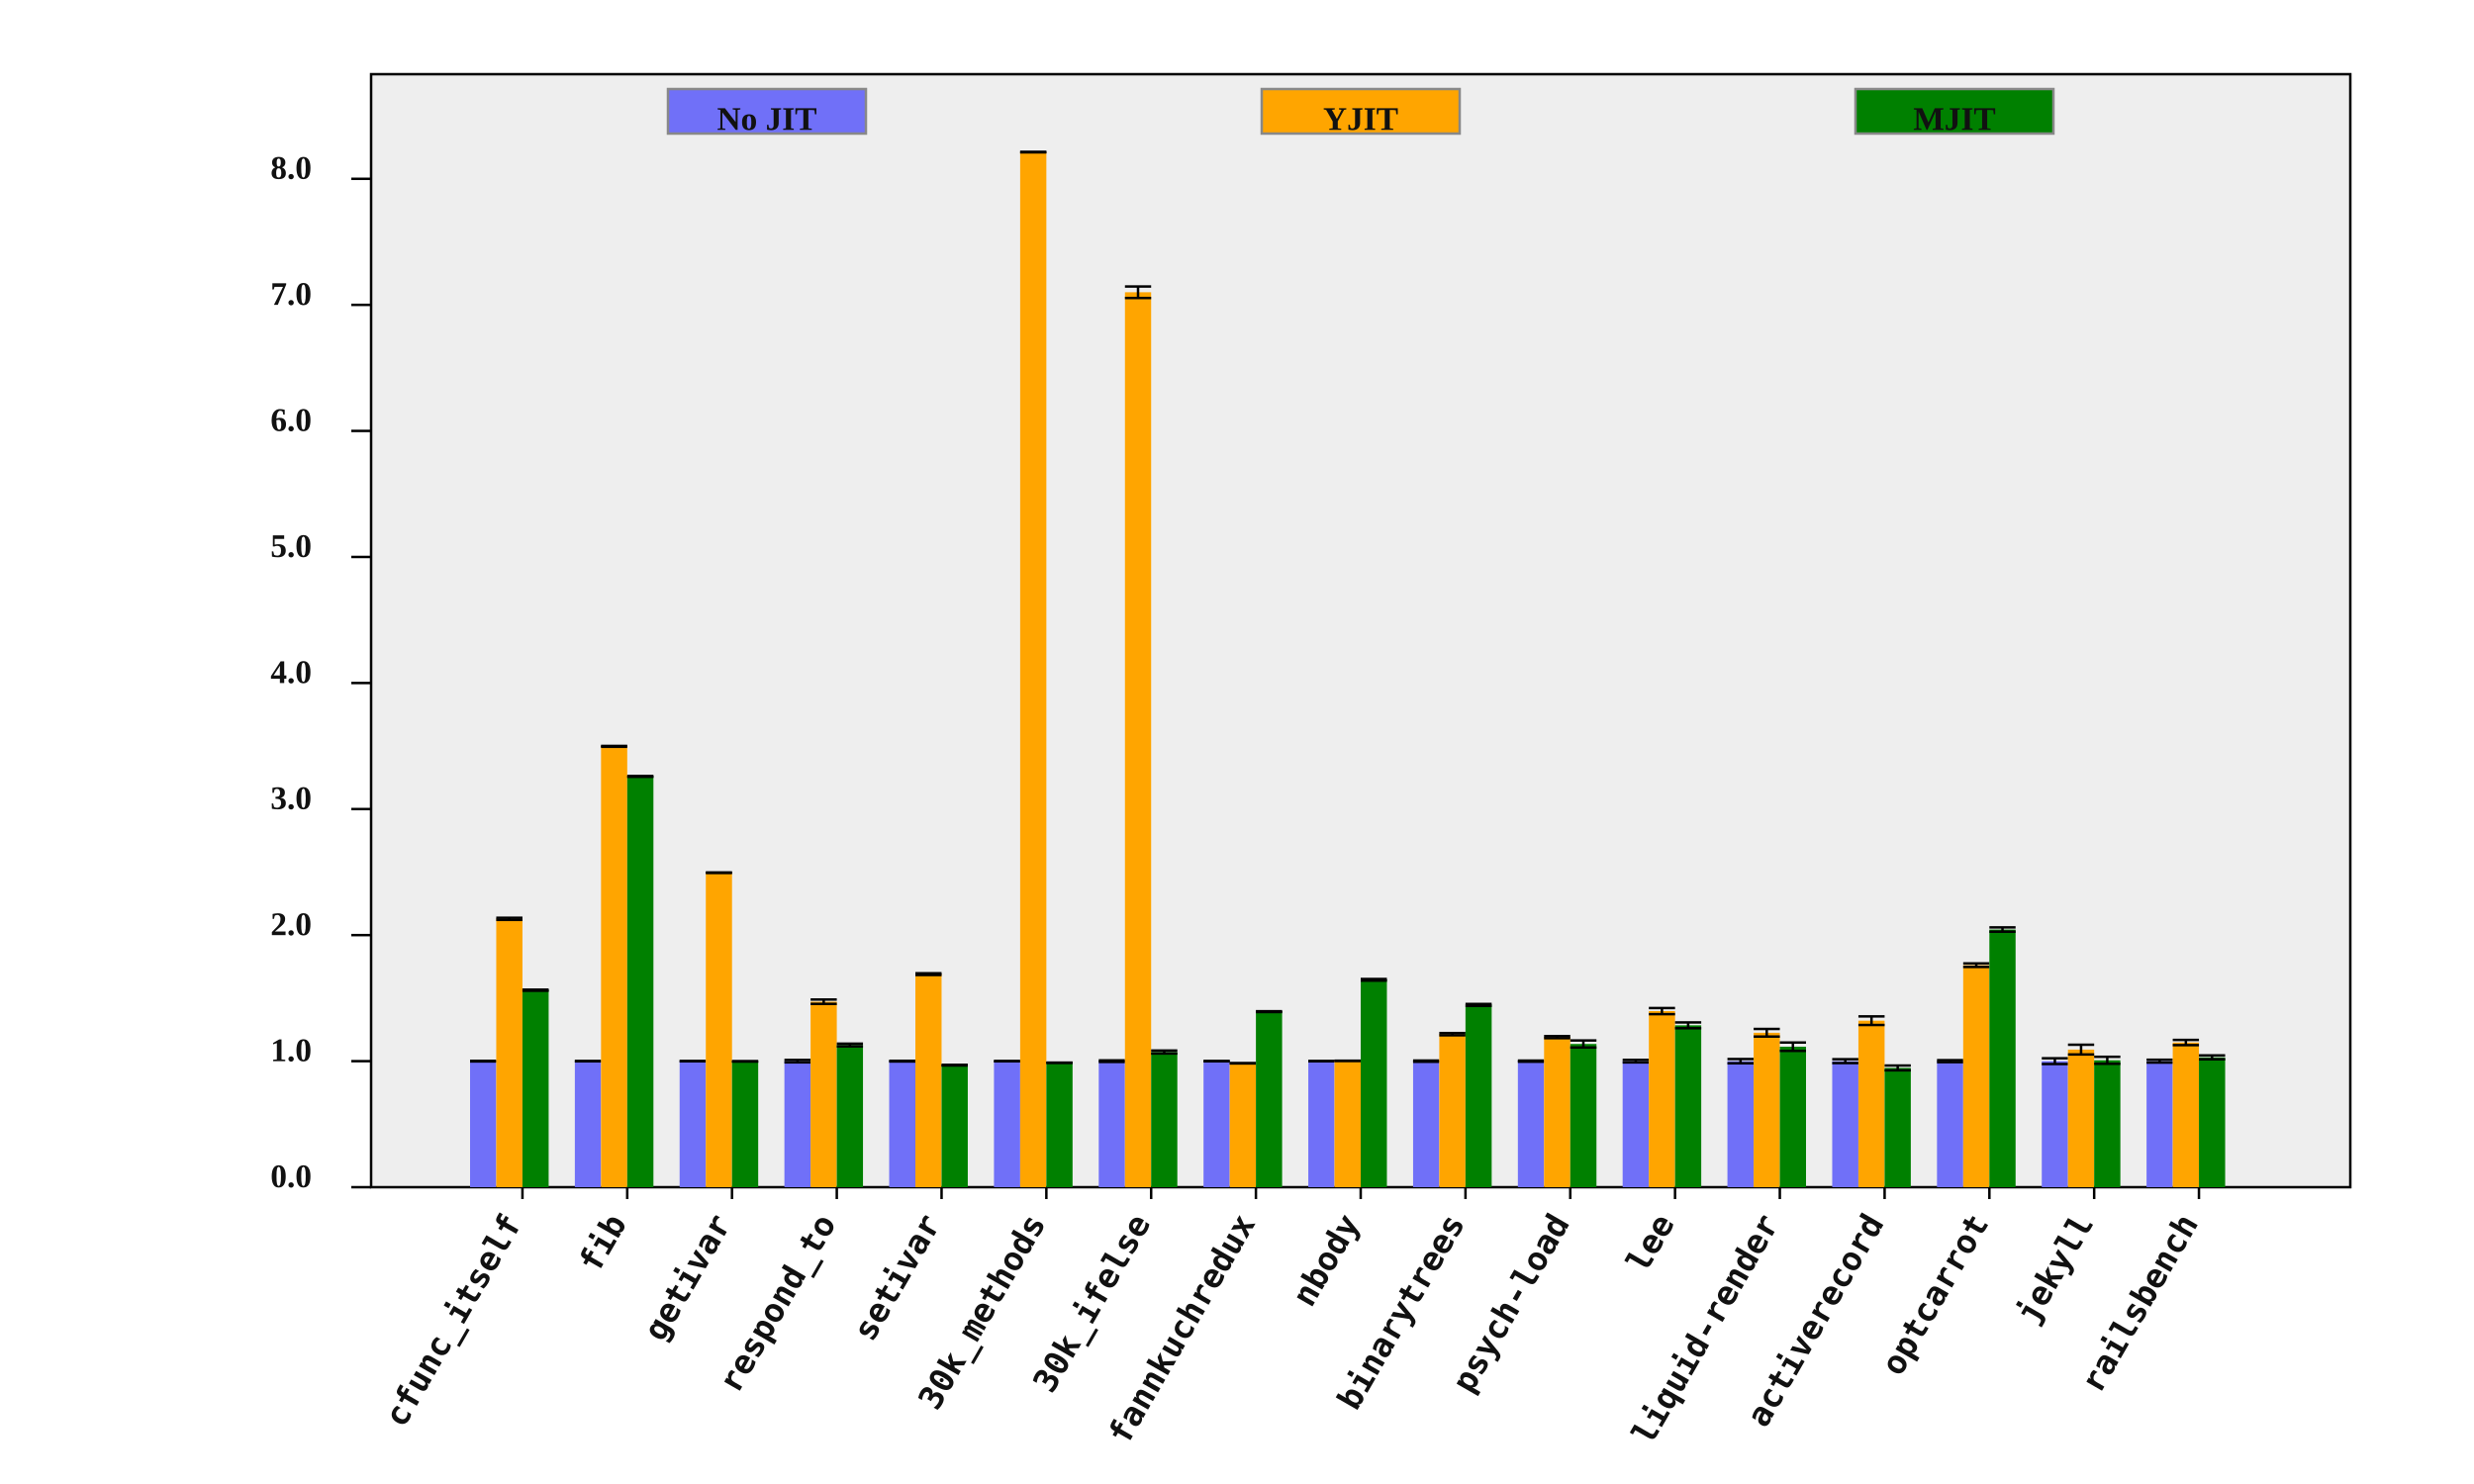
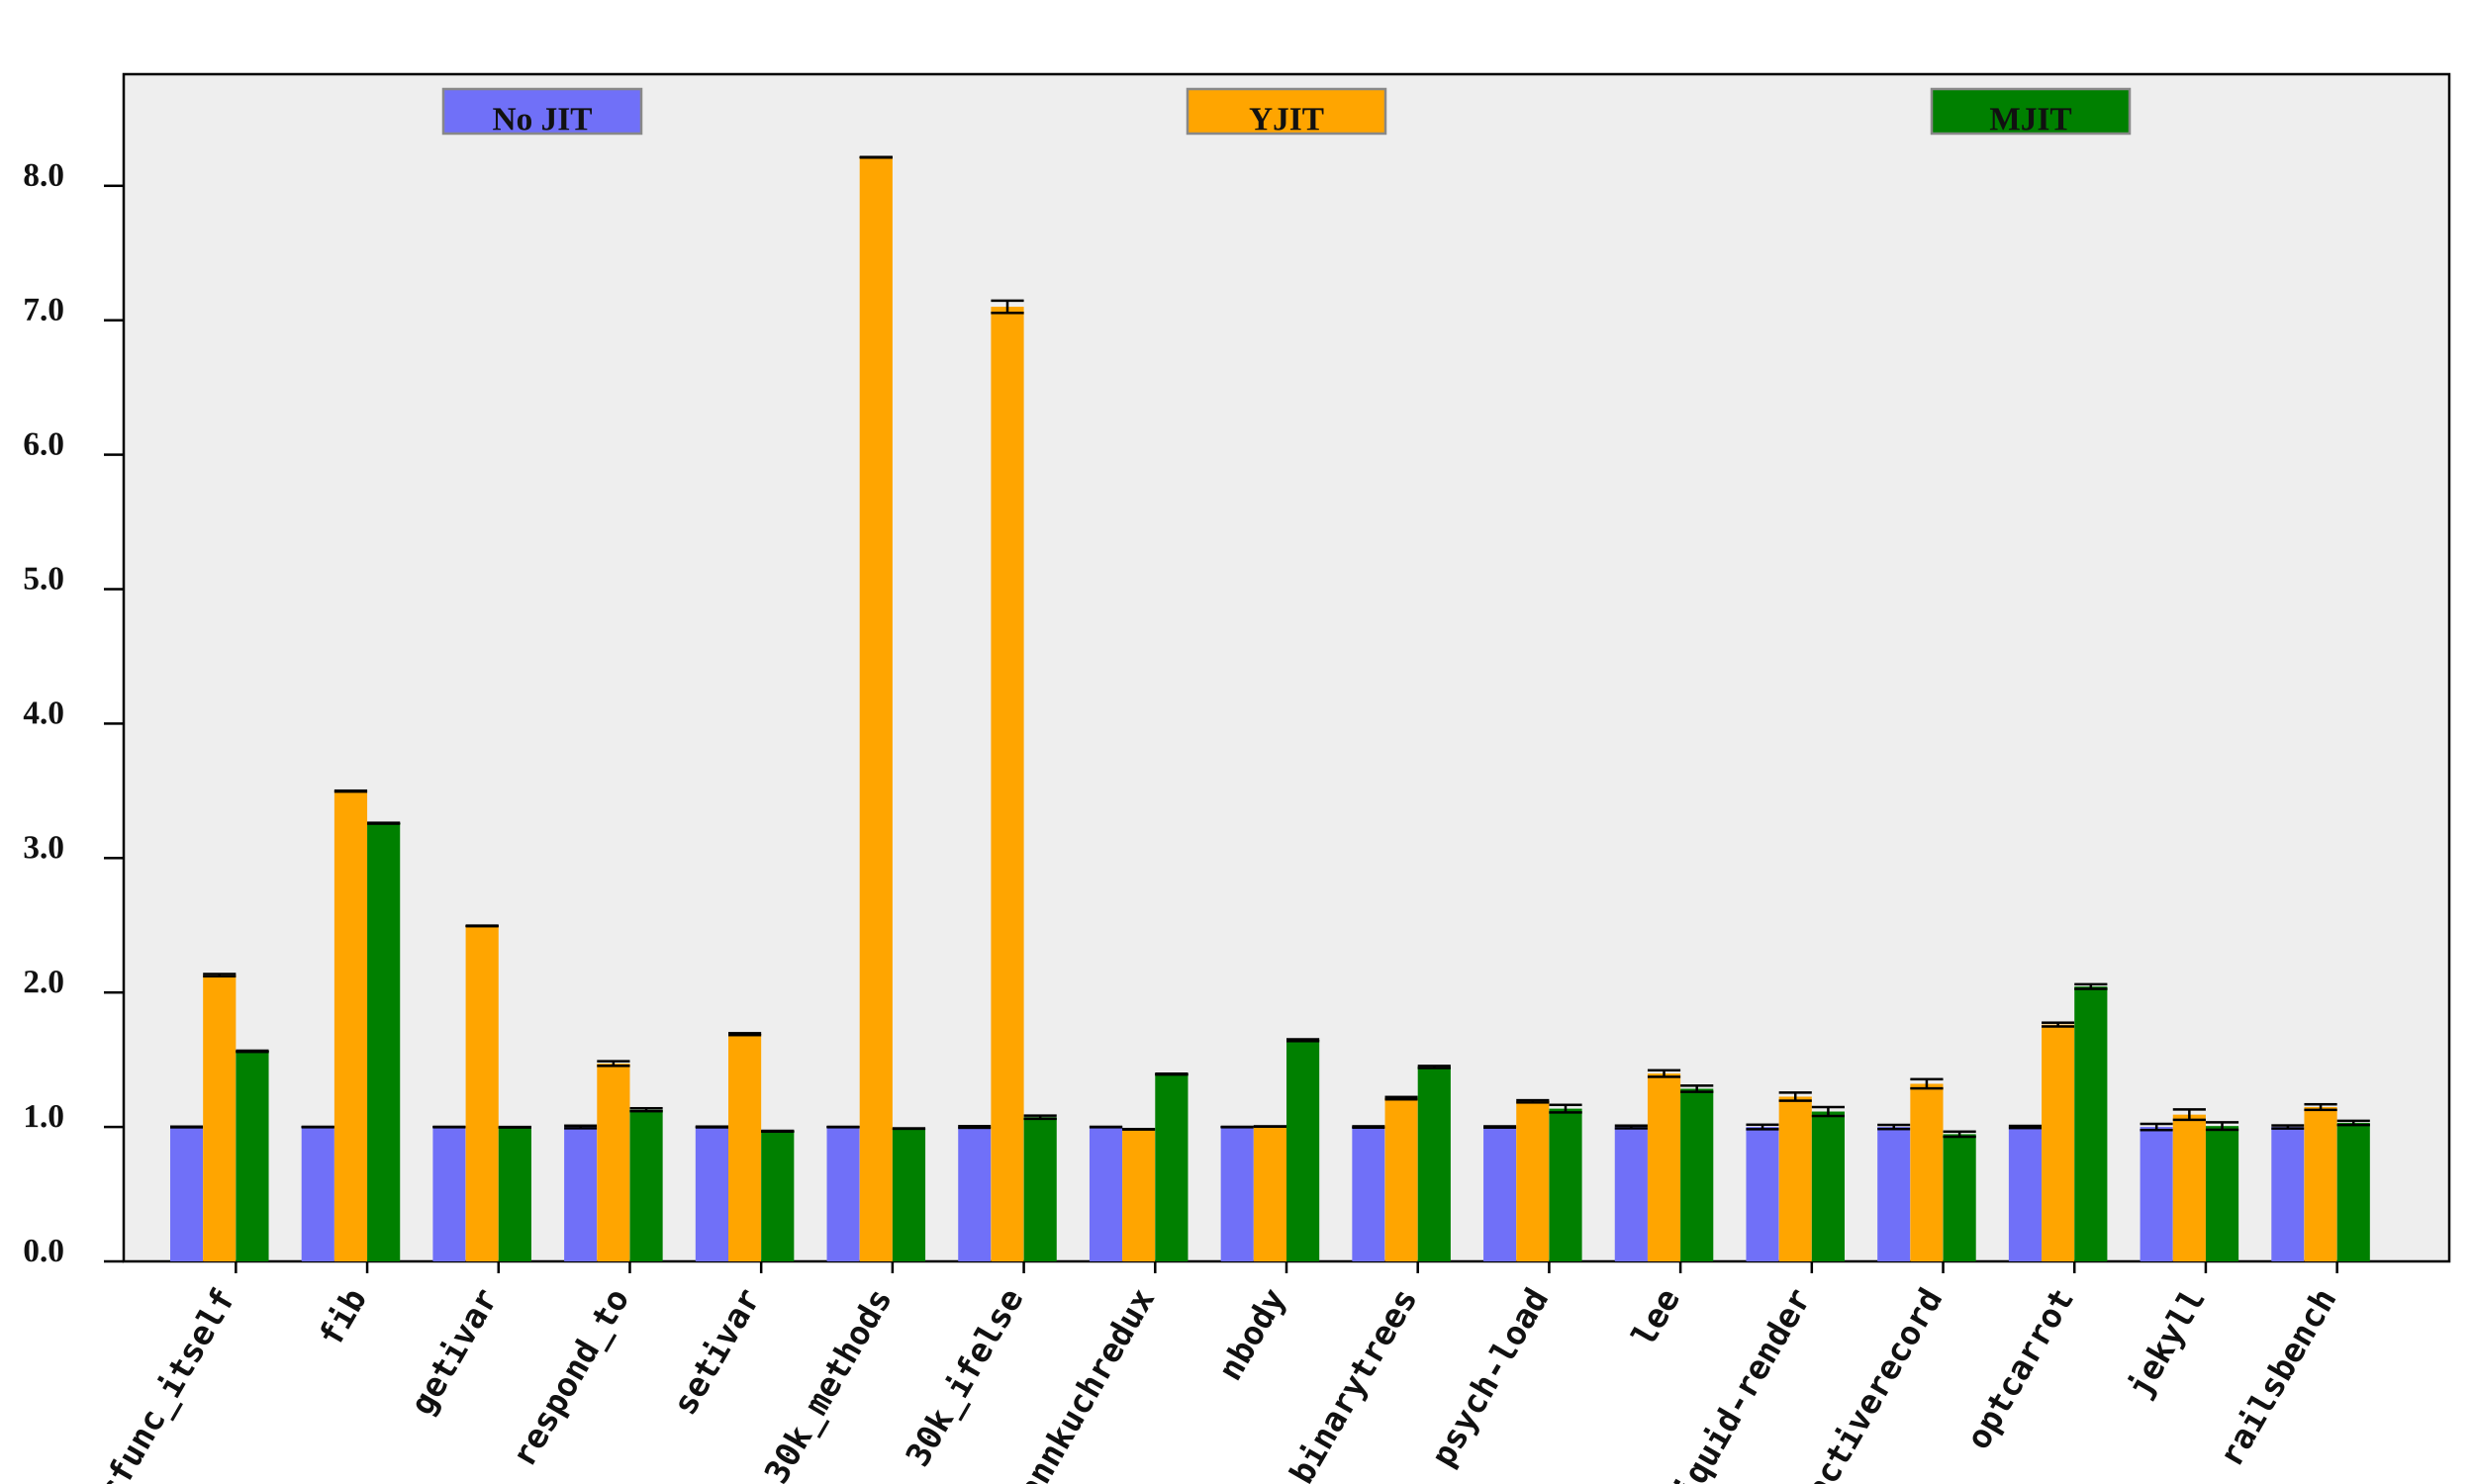
<svg xmlns="http://www.w3.org/2000/svg" viewBox="0 0 1000 600" width="100%" height="100%">
-   <rect x="150.0" y="30.0" width="800" height="450.0" stroke="#000" fill="#EEE" />
-   <line x1="142.0" y1="480.0" x2="150.0" y2="480.0" stroke="#000" />
-   <text x="126.0" y="480.0" text-anchor="end" font-weight="bold" font-size="small" fill="#111">
+   <rect x="50.0" y="30.0" width="940.0" height="480" stroke="#000" fill="#EEE" />
+   <line x1="42.0" y1="510" x2="50.0" y2="510" stroke="#000" />
+   <text x="26" y="510" text-anchor="end" font-weight="bold" font-size="small" fill="#111">
0.0
</text>
-   <line x1="142.0" y1="429.038" x2="150.0" y2="429.038" stroke="#000" />
-   <text x="126.0" y="429.038" text-anchor="end" font-weight="bold" font-size="small" fill="#111">
+   <line x1="42.0" y1="455.64" x2="50.0" y2="455.64" stroke="#000" />
+   <text x="26" y="455.64" text-anchor="end" font-weight="bold" font-size="small" fill="#111">
1.0
</text>
-   <line x1="142.0" y1="378.076" x2="150.0" y2="378.076" stroke="#000" />
-   <text x="126.0" y="378.076" text-anchor="end" font-weight="bold" font-size="small" fill="#111">
+   <line x1="42.0" y1="401.281" x2="50.0" y2="401.281" stroke="#000" />
+   <text x="26" y="401.281" text-anchor="end" font-weight="bold" font-size="small" fill="#111">
2.0
</text>
-   <line x1="142.0" y1="327.113" x2="150.0" y2="327.113" stroke="#000" />
-   <text x="126.0" y="327.113" text-anchor="end" font-weight="bold" font-size="small" fill="#111">
+   <line x1="42.0" y1="346.921" x2="50.0" y2="346.921" stroke="#000" />
+   <text x="26" y="346.921" text-anchor="end" font-weight="bold" font-size="small" fill="#111">
3.0
</text>
-   <line x1="142.0" y1="276.151" x2="150.0" y2="276.151" stroke="#000" />
-   <text x="126.0" y="276.151" text-anchor="end" font-weight="bold" font-size="small" fill="#111">
+   <line x1="42.0" y1="292.561" x2="50.0" y2="292.561" stroke="#000" />
+   <text x="26" y="292.561" text-anchor="end" font-weight="bold" font-size="small" fill="#111">
4.0
</text>
-   <line x1="142.0" y1="225.189" x2="150.0" y2="225.189" stroke="#000" />
-   <text x="126.0" y="225.189" text-anchor="end" font-weight="bold" font-size="small" fill="#111">
+   <line x1="42.0" y1="238.202" x2="50.0" y2="238.202" stroke="#000" />
+   <text x="26" y="238.202" text-anchor="end" font-weight="bold" font-size="small" fill="#111">
5.0
</text>
-   <line x1="142.0" y1="174.227" x2="150.0" y2="174.227" stroke="#000" />
-   <text x="126.0" y="174.227" text-anchor="end" font-weight="bold" font-size="small" fill="#111">
+   <line x1="42.0" y1="183.842" x2="50.0" y2="183.842" stroke="#000" />
+   <text x="26" y="183.842" text-anchor="end" font-weight="bold" font-size="small" fill="#111">
6.0
</text>
-   <line x1="142.0" y1="123.264" x2="150.0" y2="123.264" stroke="#000" />
-   <text x="126.0" y="123.264" text-anchor="end" font-weight="bold" font-size="small" fill="#111">
+   <line x1="42.0" y1="129.482" x2="50.0" y2="129.482" stroke="#000" />
+   <text x="26" y="129.482" text-anchor="end" font-weight="bold" font-size="small" fill="#111">
7.0
</text>
-   <line x1="142.0" y1="72.302" x2="150.0" y2="72.302" stroke="#000" />
-   <text x="126.0" y="72.302" text-anchor="end" font-weight="bold" font-size="small" fill="#111">
+   <line x1="42.0" y1="75.122" x2="50.0" y2="75.122" stroke="#000" />
+   <text x="26" y="75.122" text-anchor="end" font-weight="bold" font-size="small" fill="#111">
8.0
</text>
-   <rect x="270.0" y="36" width="80.0" height="18.0" fill="#7070f8" stroke="#888" />
-   <text x="310.0" y="52.5" font-size="small" text-anchor="middle" font-weight="bold" fill="#111">
+   <rect x="179.2" y="36" width="80.0" height="18.0" fill="#7070f8" stroke="#888" />
+   <text x="219.2" y="52.5" font-size="small" text-anchor="middle" font-weight="bold" fill="#111">
No JIT
</text>
-   <rect x="510.0" y="36" width="80.0" height="18.0" fill="orange" stroke="#888" />
-   <text x="550.0" y="52.5" font-size="small" text-anchor="middle" font-weight="bold" fill="#111">
+   <rect x="480" y="36" width="80.0" height="18.0" fill="orange" stroke="#888" />
+   <text x="520" y="52.5" font-size="small" text-anchor="middle" font-weight="bold" fill="#111">
YJIT
</text>
-   <rect x="750.0" y="36" width="80.0" height="18.0" fill="green" stroke="#888" />
-   <text x="790.0" y="52.5" font-size="small" text-anchor="middle" font-weight="bold" fill="#111">
+   <rect x="780.8" y="36" width="80.0" height="18.0" fill="green" stroke="#888" />
+   <text x="820.8" y="52.5" font-size="small" text-anchor="middle" font-weight="bold" fill="#111">
MJIT
</text>
-   <rect x="190.0" y="429.038" width="10.588" height="50.962" fill="#7070f8" />
-   <line x1="190.0" y1="428.917" x2="200.588" y2="428.917" stroke="#000" />
-   <line x1="190.0" y1="429.159" x2="200.588" y2="429.159" stroke="#000" />
-   <line x1="195.294" y1="428.917" x2="195.294" y2="429.159" stroke="#000" />
-   <rect x="200.588" y="371.492" width="10.588" height="108.508" fill="orange" />
-   <line x1="200.588" y1="371.065" x2="211.176" y2="371.065" stroke="#000" />
-   <line x1="200.588" y1="371.92" x2="211.176" y2="371.92" stroke="#000" />
-   <line x1="205.882" y1="371.065" x2="205.882" y2="371.92" stroke="#000" />
-   <rect x="211.176" y="400.35" width="10.588" height="79.65" fill="green" />
-   <line x1="211.176" y1="400.125" x2="221.765" y2="400.125" stroke="#000" />
-   <line x1="211.176" y1="400.574" x2="221.765" y2="400.574" stroke="#000" />
-   <line x1="216.471" y1="400.125" x2="216.471" y2="400.574" stroke="#000" />
-   <line x1="211.176" y1="480.0" x2="211.176" y2="484.8" stroke="#000" />
-   <text x="211.176" y="494.4" fill="#111" font-size="small" font-family="monospace" font-weight="bold" text-anchor="end" transform="rotate(-60, 211.1765, 494.4)">
+   <rect x="68.8" y="455.64" width="13.271" height="54.36" fill="#7070f8" />
+   <line x1="68.8" y1="455.511" x2="82.071" y2="455.511" stroke="#000" />
+   <line x1="68.8" y1="455.77" x2="82.071" y2="455.77" stroke="#000" />
+   <line x1="75.435" y1="455.511" x2="75.435" y2="455.77" stroke="#000" />
+   <rect x="82.071" y="394.258" width="13.271" height="115.742" fill="orange" />
+   <line x1="82.071" y1="393.803" x2="95.341" y2="393.803" stroke="#000" />
+   <line x1="82.071" y1="394.714" x2="95.341" y2="394.714" stroke="#000" />
+   <line x1="88.706" y1="393.803" x2="88.706" y2="394.714" stroke="#000" />
+   <rect x="95.341" y="425.04" width="13.271" height="84.96" fill="green" />
+   <line x1="95.341" y1="424.8" x2="108.612" y2="424.8" stroke="#000" />
+   <line x1="95.341" y1="425.279" x2="108.612" y2="425.279" stroke="#000" />
+   <line x1="101.976" y1="424.8" x2="101.976" y2="425.279" stroke="#000" />
+   <line x1="95.341" y1="510.0" x2="95.341" y2="514.8" stroke="#000" />
+   <text x="95.341" y="524.4" fill="#111" font-size="small" font-family="monospace" font-weight="bold" text-anchor="end" transform="rotate(-60, 95.34118, 524.4)">
cfunc_itself
</text>
-   <rect x="232.353" y="429.038" width="10.588" height="50.962" fill="#7070f8" />
-   <line x1="232.353" y1="428.992" x2="242.941" y2="428.992" stroke="#000" />
-   <line x1="232.353" y1="429.084" x2="242.941" y2="429.084" stroke="#000" />
-   <line x1="237.647" y1="428.992" x2="237.647" y2="429.084" stroke="#000" />
-   <rect x="242.941" y="301.755" width="10.588" height="178.245" fill="orange" />
-   <line x1="242.941" y1="301.577" x2="253.529" y2="301.577" stroke="#000" />
-   <line x1="242.941" y1="301.933" x2="253.529" y2="301.933" stroke="#000" />
-   <line x1="248.235" y1="301.577" x2="248.235" y2="301.933" stroke="#000" />
-   <rect x="253.529" y="313.915" width="10.588" height="166.085" fill="green" />
-   <line x1="253.529" y1="313.752" x2="264.118" y2="313.752" stroke="#000" />
-   <line x1="253.529" y1="314.078" x2="264.118" y2="314.078" stroke="#000" />
-   <line x1="258.824" y1="313.752" x2="258.824" y2="314.078" stroke="#000" />
-   <line x1="253.529" y1="480.0" x2="253.529" y2="484.8" stroke="#000" />
-   <text x="253.529" y="494.4" fill="#111" font-size="small" font-family="monospace" font-weight="bold" text-anchor="end" transform="rotate(-60, 253.5294, 494.4)">
+   <rect x="121.882" y="455.64" width="13.271" height="54.36" fill="#7070f8" />
+   <line x1="121.882" y1="455.591" x2="135.153" y2="455.591" stroke="#000" />
+   <line x1="121.882" y1="455.689" x2="135.153" y2="455.689" stroke="#000" />
+   <line x1="128.518" y1="455.591" x2="128.518" y2="455.689" stroke="#000" />
+   <rect x="135.153" y="319.872" width="13.271" height="190.128" fill="orange" />
+   <line x1="135.153" y1="319.682" x2="148.424" y2="319.682" stroke="#000" />
+   <line x1="135.153" y1="320.062" x2="148.424" y2="320.062" stroke="#000" />
+   <line x1="141.788" y1="319.682" x2="141.788" y2="320.062" stroke="#000" />
+   <rect x="148.424" y="332.843" width="13.271" height="177.157" fill="green" />
+   <line x1="148.424" y1="332.669" x2="161.694" y2="332.669" stroke="#000" />
+   <line x1="148.424" y1="333.017" x2="161.694" y2="333.017" stroke="#000" />
+   <line x1="155.059" y1="332.669" x2="155.059" y2="333.017" stroke="#000" />
+   <line x1="148.424" y1="510.0" x2="148.424" y2="514.8" stroke="#000" />
+   <text x="148.424" y="524.4" fill="#111" font-size="small" font-family="monospace" font-weight="bold" text-anchor="end" transform="rotate(-60, 148.4235, 524.4)">
fib
</text>
-   <rect x="274.706" y="429.038" width="10.588" height="50.962" fill="#7070f8" />
-   <line x1="274.706" y1="429.007" x2="285.294" y2="429.007" stroke="#000" />
-   <line x1="274.706" y1="429.068" x2="285.294" y2="429.068" stroke="#000" />
-   <line x1="280.0" y1="429.007" x2="280.0" y2="429.068" stroke="#000" />
-   <rect x="285.294" y="352.843" width="10.588" height="127.157" fill="orange" />
-   <line x1="285.294" y1="352.74" x2="295.882" y2="352.74" stroke="#000" />
-   <line x1="285.294" y1="352.946" x2="295.882" y2="352.946" stroke="#000" />
-   <line x1="290.588" y1="352.74" x2="290.588" y2="352.946" stroke="#000" />
-   <rect x="295.882" y="429.127" width="10.588" height="50.873" fill="green" />
-   <line x1="295.882" y1="429.047" x2="306.471" y2="429.047" stroke="#000" />
-   <line x1="295.882" y1="429.206" x2="306.471" y2="429.206" stroke="#000" />
-   <line x1="301.176" y1="429.047" x2="301.176" y2="429.206" stroke="#000" />
-   <line x1="295.882" y1="480.0" x2="295.882" y2="484.8" stroke="#000" />
-   <text x="295.882" y="494.4" fill="#111" font-size="small" font-family="monospace" font-weight="bold" text-anchor="end" transform="rotate(-60, 295.8824, 494.4)">
+   <rect x="174.965" y="455.64" width="13.271" height="54.36" fill="#7070f8" />
+   <line x1="174.965" y1="455.608" x2="188.235" y2="455.608" stroke="#000" />
+   <line x1="174.965" y1="455.673" x2="188.235" y2="455.673" stroke="#000" />
+   <line x1="181.6" y1="455.608" x2="181.6" y2="455.673" stroke="#000" />
+   <rect x="188.235" y="374.366" width="13.271" height="135.634" fill="orange" />
+   <line x1="188.235" y1="374.256" x2="201.506" y2="374.256" stroke="#000" />
+   <line x1="188.235" y1="374.475" x2="201.506" y2="374.475" stroke="#000" />
+   <line x1="194.871" y1="374.256" x2="194.871" y2="374.475" stroke="#000" />
+   <rect x="201.506" y="455.735" width="13.271" height="54.265" fill="green" />
+   <line x1="201.506" y1="455.651" x2="214.776" y2="455.651" stroke="#000" />
+   <line x1="201.506" y1="455.82" x2="214.776" y2="455.82" stroke="#000" />
+   <line x1="208.141" y1="455.651" x2="208.141" y2="455.82" stroke="#000" />
+   <line x1="201.506" y1="510.0" x2="201.506" y2="514.8" stroke="#000" />
+   <text x="201.506" y="524.4" fill="#111" font-size="small" font-family="monospace" font-weight="bold" text-anchor="end" transform="rotate(-60, 201.5059, 524.4)">
getivar
</text>
-   <rect x="317.059" y="429.038" width="10.588" height="50.962" fill="#7070f8" />
-   <line x1="317.059" y1="428.55" x2="327.647" y2="428.55" stroke="#000" />
-   <line x1="317.059" y1="429.525" x2="327.647" y2="429.525" stroke="#000" />
-   <line x1="322.353" y1="428.55" x2="322.353" y2="429.525" stroke="#000" />
-   <rect x="327.647" y="405.002" width="10.588" height="74.998" fill="orange" />
-   <line x1="327.647" y1="404.124" x2="338.235" y2="404.124" stroke="#000" />
-   <line x1="327.647" y1="405.879" x2="338.235" y2="405.879" stroke="#000" />
-   <line x1="332.941" y1="404.124" x2="332.941" y2="405.879" stroke="#000" />
-   <rect x="338.235" y="422.512" width="10.588" height="57.488" fill="green" />
-   <line x1="338.235" y1="421.96" x2="348.824" y2="421.96" stroke="#000" />
-   <line x1="338.235" y1="423.063" x2="348.824" y2="423.063" stroke="#000" />
-   <line x1="343.529" y1="421.96" x2="343.529" y2="423.063" stroke="#000" />
-   <line x1="338.235" y1="480.0" x2="338.235" y2="484.8" stroke="#000" />
-   <text x="338.235" y="494.4" fill="#111" font-size="small" font-family="monospace" font-weight="bold" text-anchor="end" transform="rotate(-60, 338.2353, 494.4)">
+   <rect x="228.047" y="455.64" width="13.271" height="54.36" fill="#7070f8" />
+   <line x1="228.047" y1="455.12" x2="241.318" y2="455.12" stroke="#000" />
+   <line x1="228.047" y1="456.16" x2="241.318" y2="456.16" stroke="#000" />
+   <line x1="234.682" y1="455.12" x2="234.682" y2="456.16" stroke="#000" />
+   <rect x="241.318" y="430.002" width="13.271" height="79.998" fill="orange" />
+   <line x1="241.318" y1="429.065" x2="254.588" y2="429.065" stroke="#000" />
+   <line x1="241.318" y1="430.938" x2="254.588" y2="430.938" stroke="#000" />
+   <line x1="247.953" y1="429.065" x2="247.953" y2="430.938" stroke="#000" />
+   <rect x="254.588" y="448.679" width="13.271" height="61.321" fill="green" />
+   <line x1="254.588" y1="448.091" x2="267.859" y2="448.091" stroke="#000" />
+   <line x1="254.588" y1="449.267" x2="267.859" y2="449.267" stroke="#000" />
+   <line x1="261.224" y1="448.091" x2="261.224" y2="449.267" stroke="#000" />
+   <line x1="254.588" y1="510.0" x2="254.588" y2="514.8" stroke="#000" />
+   <text x="254.588" y="524.4" fill="#111" font-size="small" font-family="monospace" font-weight="bold" text-anchor="end" transform="rotate(-60, 254.5882, 524.4)">
respond_to
</text>
-   <rect x="359.412" y="429.038" width="10.588" height="50.962" fill="#7070f8" />
-   <line x1="359.412" y1="428.897" x2="370" y2="428.897" stroke="#000" />
-   <line x1="359.412" y1="429.178" x2="370" y2="429.178" stroke="#000" />
-   <line x1="364.706" y1="428.897" x2="364.706" y2="429.178" stroke="#000" />
-   <rect x="370" y="393.856" width="10.588" height="86.144" fill="orange" />
-   <line x1="370" y1="393.501" x2="380.588" y2="393.501" stroke="#000" />
-   <line x1="370" y1="394.211" x2="380.588" y2="394.211" stroke="#000" />
-   <line x1="375.294" y1="393.501" x2="375.294" y2="394.211" stroke="#000" />
-   <rect x="380.588" y="430.652" width="10.588" height="49.348" fill="green" />
-   <line x1="380.588" y1="430.509" x2="391.176" y2="430.509" stroke="#000" />
-   <line x1="380.588" y1="430.794" x2="391.176" y2="430.794" stroke="#000" />
-   <line x1="385.882" y1="430.509" x2="385.882" y2="430.794" stroke="#000" />
-   <line x1="380.588" y1="480.0" x2="380.588" y2="484.8" stroke="#000" />
-   <text x="380.588" y="494.4" fill="#111" font-size="small" font-family="monospace" font-weight="bold" text-anchor="end" transform="rotate(-60, 380.5882, 494.4)">
+   <rect x="281.129" y="455.64" width="13.271" height="54.36" fill="#7070f8" />
+   <line x1="281.129" y1="455.49" x2="294.4" y2="455.49" stroke="#000" />
+   <line x1="281.129" y1="455.79" x2="294.4" y2="455.79" stroke="#000" />
+   <line x1="287.765" y1="455.49" x2="287.765" y2="455.79" stroke="#000" />
+   <rect x="294.4" y="418.113" width="13.271" height="91.887" fill="orange" />
+   <line x1="294.4" y1="417.735" x2="307.671" y2="417.735" stroke="#000" />
+   <line x1="294.4" y1="418.492" x2="307.671" y2="418.492" stroke="#000" />
+   <line x1="301.035" y1="417.735" x2="301.035" y2="418.492" stroke="#000" />
+   <rect x="307.671" y="457.362" width="13.271" height="52.638" fill="green" />
+   <line x1="307.671" y1="457.21" x2="320.941" y2="457.21" stroke="#000" />
+   <line x1="307.671" y1="457.514" x2="320.941" y2="457.514" stroke="#000" />
+   <line x1="314.306" y1="457.21" x2="314.306" y2="457.514" stroke="#000" />
+   <line x1="307.671" y1="510.0" x2="307.671" y2="514.8" stroke="#000" />
+   <text x="307.671" y="524.4" fill="#111" font-size="small" font-family="monospace" font-weight="bold" text-anchor="end" transform="rotate(-60, 307.6706, 524.4)">
setivar
</text>
-   <rect x="401.765" y="429.038" width="10.588" height="50.962" fill="#7070f8" />
-   <line x1="401.765" y1="429.032" x2="412.353" y2="429.032" stroke="#000" />
-   <line x1="401.765" y1="429.044" x2="412.353" y2="429.044" stroke="#000" />
-   <line x1="407.059" y1="429.032" x2="407.059" y2="429.044" stroke="#000" />
-   <rect x="412.353" y="61.5" width="10.588" height="418.5" fill="orange" />
-   <line x1="412.353" y1="61.402" x2="422.941" y2="61.402" stroke="#000" />
-   <line x1="412.353" y1="61.598" x2="422.941" y2="61.598" stroke="#000" />
-   <line x1="417.647" y1="61.402" x2="417.647" y2="61.598" stroke="#000" />
-   <rect x="422.941" y="429.667" width="10.588" height="50.333" fill="green" />
-   <line x1="422.941" y1="429.623" x2="433.529" y2="429.623" stroke="#000" />
-   <line x1="422.941" y1="429.711" x2="433.529" y2="429.711" stroke="#000" />
-   <line x1="428.235" y1="429.623" x2="428.235" y2="429.711" stroke="#000" />
-   <line x1="422.941" y1="480.0" x2="422.941" y2="484.8" stroke="#000" />
-   <text x="422.941" y="494.4" fill="#111" font-size="small" font-family="monospace" font-weight="bold" text-anchor="end" transform="rotate(-60, 422.9412, 494.4)">
+   <rect x="334.212" y="455.64" width="13.271" height="54.36" fill="#7070f8" />
+   <line x1="334.212" y1="455.634" x2="347.482" y2="455.634" stroke="#000" />
+   <line x1="334.212" y1="455.647" x2="347.482" y2="455.647" stroke="#000" />
+   <line x1="340.847" y1="455.634" x2="340.847" y2="455.647" stroke="#000" />
+   <rect x="347.482" y="63.6" width="13.271" height="446.4" fill="orange" />
+   <line x1="347.482" y1="63.495" x2="360.753" y2="63.495" stroke="#000" />
+   <line x1="347.482" y1="63.705" x2="360.753" y2="63.705" stroke="#000" />
+   <line x1="354.118" y1="63.495" x2="354.118" y2="63.705" stroke="#000" />
+   <rect x="360.753" y="456.312" width="13.271" height="53.688" fill="green" />
+   <line x1="360.753" y1="456.265" x2="374.024" y2="456.265" stroke="#000" />
+   <line x1="360.753" y1="456.359" x2="374.024" y2="456.359" stroke="#000" />
+   <line x1="367.388" y1="456.265" x2="367.388" y2="456.359" stroke="#000" />
+   <line x1="360.753" y1="510.0" x2="360.753" y2="514.8" stroke="#000" />
+   <text x="360.753" y="524.4" fill="#111" font-size="small" font-family="monospace" font-weight="bold" text-anchor="end" transform="rotate(-60, 360.7529, 524.4)">
30k_methods
</text>
-   <rect x="444.118" y="429.038" width="10.588" height="50.962" fill="#7070f8" />
-   <line x1="444.118" y1="428.72" x2="454.706" y2="428.72" stroke="#000" />
-   <line x1="444.118" y1="429.355" x2="454.706" y2="429.355" stroke="#000" />
-   <line x1="449.412" y1="428.72" x2="449.412" y2="429.355" stroke="#000" />
-   <rect x="454.706" y="118.161" width="10.588" height="361.839" fill="orange" />
-   <line x1="454.706" y1="115.835" x2="465.294" y2="115.835" stroke="#000" />
-   <line x1="454.706" y1="120.487" x2="465.294" y2="120.487" stroke="#000" />
-   <line x1="460" y1="115.835" x2="460" y2="120.487" stroke="#000" />
-   <rect x="465.294" y="425.347" width="10.588" height="54.653" fill="green" />
-   <line x1="465.294" y1="424.744" x2="475.882" y2="424.744" stroke="#000" />
-   <line x1="465.294" y1="425.95" x2="475.882" y2="425.95" stroke="#000" />
-   <line x1="470.588" y1="424.744" x2="470.588" y2="425.95" stroke="#000" />
-   <line x1="465.294" y1="480.0" x2="465.294" y2="484.8" stroke="#000" />
-   <text x="465.294" y="494.4" fill="#111" font-size="small" font-family="monospace" font-weight="bold" text-anchor="end" transform="rotate(-60, 465.2941, 494.4)">
+   <rect x="387.294" y="455.64" width="13.271" height="54.36" fill="#7070f8" />
+   <line x1="387.294" y1="455.302" x2="400.565" y2="455.302" stroke="#000" />
+   <line x1="387.294" y1="455.979" x2="400.565" y2="455.979" stroke="#000" />
+   <line x1="393.929" y1="455.302" x2="393.929" y2="455.979" stroke="#000" />
+   <rect x="400.565" y="124.038" width="13.271" height="385.962" fill="orange" />
+   <line x1="400.565" y1="121.558" x2="413.835" y2="121.558" stroke="#000" />
+   <line x1="400.565" y1="126.519" x2="413.835" y2="126.519" stroke="#000" />
+   <line x1="407.2" y1="121.558" x2="407.2" y2="126.519" stroke="#000" />
+   <rect x="413.835" y="451.703" width="13.271" height="58.297" fill="green" />
+   <line x1="413.835" y1="451.06" x2="427.106" y2="451.06" stroke="#000" />
+   <line x1="413.835" y1="452.346" x2="427.106" y2="452.346" stroke="#000" />
+   <line x1="420.471" y1="451.06" x2="420.471" y2="452.346" stroke="#000" />
+   <line x1="413.835" y1="510.0" x2="413.835" y2="514.8" stroke="#000" />
+   <text x="413.835" y="524.4" fill="#111" font-size="small" font-family="monospace" font-weight="bold" text-anchor="end" transform="rotate(-60, 413.8353, 524.4)">
30k_ifelse
</text>
-   <rect x="486.471" y="429.038" width="10.588" height="50.962" fill="#7070f8" />
-   <line x1="486.471" y1="428.994" x2="497.059" y2="428.994" stroke="#000" />
-   <line x1="486.471" y1="429.082" x2="497.059" y2="429.082" stroke="#000" />
-   <line x1="491.765" y1="428.994" x2="491.765" y2="429.082" stroke="#000" />
-   <rect x="497.059" y="429.909" width="10.588" height="50.091" fill="orange" />
-   <line x1="497.059" y1="429.851" x2="507.647" y2="429.851" stroke="#000" />
-   <line x1="497.059" y1="429.968" x2="507.647" y2="429.968" stroke="#000" />
-   <line x1="502.353" y1="429.851" x2="502.353" y2="429.968" stroke="#000" />
-   <rect x="507.647" y="409.014" width="10.588" height="70.986" fill="green" />
-   <line x1="507.647" y1="408.847" x2="518.235" y2="408.847" stroke="#000" />
-   <line x1="507.647" y1="409.181" x2="518.235" y2="409.181" stroke="#000" />
-   <line x1="512.941" y1="408.847" x2="512.941" y2="409.181" stroke="#000" />
-   <line x1="507.647" y1="480.0" x2="507.647" y2="484.8" stroke="#000" />
-   <text x="507.647" y="494.4" fill="#111" font-size="small" font-family="monospace" font-weight="bold" text-anchor="end" transform="rotate(-60, 507.6471, 494.4)">
+   <rect x="440.376" y="455.64" width="13.271" height="54.36" fill="#7070f8" />
+   <line x1="440.376" y1="455.593" x2="453.647" y2="455.593" stroke="#000" />
+   <line x1="440.376" y1="455.687" x2="453.647" y2="455.687" stroke="#000" />
+   <line x1="447.012" y1="455.593" x2="447.012" y2="455.687" stroke="#000" />
+   <rect x="453.647" y="456.57" width="13.271" height="53.43" fill="orange" />
+   <line x1="453.647" y1="456.508" x2="466.918" y2="456.508" stroke="#000" />
+   <line x1="453.647" y1="456.632" x2="466.918" y2="456.632" stroke="#000" />
+   <line x1="460.282" y1="456.508" x2="460.282" y2="456.632" stroke="#000" />
+   <rect x="466.918" y="434.281" width="13.271" height="75.719" fill="green" />
+   <line x1="466.918" y1="434.103" x2="480.188" y2="434.103" stroke="#000" />
+   <line x1="466.918" y1="434.46" x2="480.188" y2="434.46" stroke="#000" />
+   <line x1="473.553" y1="434.103" x2="473.553" y2="434.46" stroke="#000" />
+   <line x1="466.918" y1="510.0" x2="466.918" y2="514.8" stroke="#000" />
+   <text x="466.918" y="524.4" fill="#111" font-size="small" font-family="monospace" font-weight="bold" text-anchor="end" transform="rotate(-60, 466.9176, 524.4)">
fannkuchredux
</text>
-   <rect x="528.824" y="429.038" width="10.588" height="50.962" fill="#7070f8" />
-   <line x1="528.824" y1="429.027" x2="539.412" y2="429.027" stroke="#000" />
-   <line x1="528.824" y1="429.048" x2="539.412" y2="429.048" stroke="#000" />
-   <line x1="534.118" y1="429.027" x2="534.118" y2="429.048" stroke="#000" />
-   <rect x="539.412" y="428.885" width="10.588" height="51.115" fill="orange" />
-   <line x1="539.412" y1="428.856" x2="550.0" y2="428.856" stroke="#000" />
-   <line x1="539.412" y1="428.914" x2="550.0" y2="428.914" stroke="#000" />
-   <line x1="544.706" y1="428.856" x2="544.706" y2="428.914" stroke="#000" />
-   <rect x="550" y="396.151" width="10.588" height="83.849" fill="green" />
-   <line x1="550" y1="395.813" x2="560.588" y2="395.813" stroke="#000" />
-   <line x1="550" y1="396.488" x2="560.588" y2="396.488" stroke="#000" />
-   <line x1="555.294" y1="395.813" x2="555.294" y2="396.488" stroke="#000" />
-   <line x1="550" y1="480.0" x2="550" y2="484.8" stroke="#000" />
-   <text x="550" y="494.4" fill="#111" font-size="small" font-family="monospace" font-weight="bold" text-anchor="end" transform="rotate(-60, 550, 494.4)">
+   <rect x="493.459" y="455.64" width="13.271" height="54.36" fill="#7070f8" />
+   <line x1="493.459" y1="455.629" x2="506.729" y2="455.629" stroke="#000" />
+   <line x1="493.459" y1="455.652" x2="506.729" y2="455.652" stroke="#000" />
+   <line x1="500.094" y1="455.629" x2="500.094" y2="455.652" stroke="#000" />
+   <rect x="506.729" y="455.477" width="13.271" height="54.523" fill="orange" />
+   <line x1="506.729" y1="455.447" x2="520.0" y2="455.447" stroke="#000" />
+   <line x1="506.729" y1="455.508" x2="520.0" y2="455.508" stroke="#000" />
+   <line x1="513.365" y1="455.447" x2="513.365" y2="455.508" stroke="#000" />
+   <rect x="520" y="420.561" width="13.271" height="89.439" fill="green" />
+   <line x1="520" y1="420.201" x2="533.271" y2="420.201" stroke="#000" />
+   <line x1="520" y1="420.921" x2="533.271" y2="420.921" stroke="#000" />
+   <line x1="526.635" y1="420.201" x2="526.635" y2="420.921" stroke="#000" />
+   <line x1="520" y1="510.0" x2="520" y2="514.8" stroke="#000" />
+   <text x="520" y="524.4" fill="#111" font-size="small" font-family="monospace" font-weight="bold" text-anchor="end" transform="rotate(-60, 520, 524.4)">
nbody
</text>
-   <rect x="571.176" y="429.038" width="10.588" height="50.962" fill="#7070f8" />
-   <line x1="571.176" y1="428.789" x2="581.765" y2="428.789" stroke="#000" />
-   <line x1="571.176" y1="429.286" x2="581.765" y2="429.286" stroke="#000" />
-   <line x1="576.471" y1="428.789" x2="576.471" y2="429.286" stroke="#000" />
-   <rect x="581.765" y="418.13" width="10.588" height="61.87" fill="orange" />
-   <line x1="581.765" y1="417.679" x2="592.353" y2="417.679" stroke="#000" />
-   <line x1="581.765" y1="418.58" x2="592.353" y2="418.58" stroke="#000" />
-   <line x1="587.059" y1="417.679" x2="587.059" y2="418.58" stroke="#000" />
-   <rect x="592.353" y="406.301" width="10.588" height="73.699" fill="green" />
-   <line x1="592.353" y1="405.908" x2="602.941" y2="405.908" stroke="#000" />
-   <line x1="592.353" y1="406.695" x2="602.941" y2="406.695" stroke="#000" />
-   <line x1="597.647" y1="405.908" x2="597.647" y2="406.695" stroke="#000" />
-   <line x1="592.353" y1="480.0" x2="592.353" y2="484.8" stroke="#000" />
-   <text x="592.353" y="494.4" fill="#111" font-size="small" font-family="monospace" font-weight="bold" text-anchor="end" transform="rotate(-60, 592.3529, 494.4)">
+   <rect x="546.541" y="455.64" width="13.271" height="54.36" fill="#7070f8" />
+   <line x1="546.541" y1="455.375" x2="559.812" y2="455.375" stroke="#000" />
+   <line x1="546.541" y1="455.906" x2="559.812" y2="455.906" stroke="#000" />
+   <line x1="553.176" y1="455.375" x2="553.176" y2="455.906" stroke="#000" />
+   <rect x="559.812" y="444.005" width="13.271" height="65.995" fill="orange" />
+   <line x1="559.812" y1="443.524" x2="573.082" y2="443.524" stroke="#000" />
+   <line x1="559.812" y1="444.486" x2="573.082" y2="444.486" stroke="#000" />
+   <line x1="566.447" y1="443.524" x2="566.447" y2="444.486" stroke="#000" />
+   <rect x="573.082" y="431.388" width="13.271" height="78.612" fill="green" />
+   <line x1="573.082" y1="430.968" x2="586.353" y2="430.968" stroke="#000" />
+   <line x1="573.082" y1="431.808" x2="586.353" y2="431.808" stroke="#000" />
+   <line x1="579.718" y1="430.968" x2="579.718" y2="431.808" stroke="#000" />
+   <line x1="573.082" y1="510.0" x2="573.082" y2="514.8" stroke="#000" />
+   <text x="573.082" y="524.4" fill="#111" font-size="small" font-family="monospace" font-weight="bold" text-anchor="end" transform="rotate(-60, 573.0824, 524.4)">
binarytrees
</text>
-   <rect x="613.529" y="429.038" width="10.588" height="50.962" fill="#7070f8" />
-   <line x1="613.529" y1="428.807" x2="624.118" y2="428.807" stroke="#000" />
-   <line x1="613.529" y1="429.268" x2="624.118" y2="429.268" stroke="#000" />
-   <line x1="618.824" y1="428.807" x2="618.824" y2="429.268" stroke="#000" />
-   <rect x="624.118" y="419.331" width="10.588" height="60.669" fill="orange" />
-   <line x1="624.118" y1="418.914" x2="634.706" y2="418.914" stroke="#000" />
-   <line x1="624.118" y1="419.749" x2="634.706" y2="419.749" stroke="#000" />
-   <line x1="629.412" y1="418.914" x2="629.412" y2="419.749" stroke="#000" />
-   <rect x="634.706" y="422.099" width="10.588" height="57.901" fill="green" />
-   <line x1="634.706" y1="420.671" x2="645.294" y2="420.671" stroke="#000" />
-   <line x1="634.706" y1="423.528" x2="645.294" y2="423.528" stroke="#000" />
-   <line x1="640" y1="420.671" x2="640" y2="423.528" stroke="#000" />
-   <line x1="634.706" y1="480.0" x2="634.706" y2="484.8" stroke="#000" />
-   <text x="634.706" y="494.4" fill="#111" font-size="small" font-family="monospace" font-weight="bold" text-anchor="end" transform="rotate(-60, 634.7059, 494.4)">
+   <rect x="599.624" y="455.64" width="13.271" height="54.36" fill="#7070f8" />
+   <line x1="599.624" y1="455.395" x2="612.894" y2="455.395" stroke="#000" />
+   <line x1="599.624" y1="455.886" x2="612.894" y2="455.886" stroke="#000" />
+   <line x1="606.259" y1="455.395" x2="606.259" y2="455.886" stroke="#000" />
+   <rect x="612.894" y="445.287" width="13.271" height="64.713" fill="orange" />
+   <line x1="612.894" y1="444.841" x2="626.165" y2="444.841" stroke="#000" />
+   <line x1="612.894" y1="445.732" x2="626.165" y2="445.732" stroke="#000" />
+   <line x1="619.529" y1="444.841" x2="619.529" y2="445.732" stroke="#000" />
+   <rect x="626.165" y="448.239" width="13.271" height="61.761" fill="green" />
+   <line x1="626.165" y1="446.716" x2="639.435" y2="446.716" stroke="#000" />
+   <line x1="626.165" y1="449.763" x2="639.435" y2="449.763" stroke="#000" />
+   <line x1="632.8" y1="446.716" x2="632.8" y2="449.763" stroke="#000" />
+   <line x1="626.165" y1="510.0" x2="626.165" y2="514.8" stroke="#000" />
+   <text x="626.165" y="524.4" fill="#111" font-size="small" font-family="monospace" font-weight="bold" text-anchor="end" transform="rotate(-60, 626.1647, 524.4)">
psych-load
</text>
-   <rect x="655.882" y="429.038" width="10.588" height="50.962" fill="#7070f8" />
-   <line x1="655.882" y1="428.527" x2="666.471" y2="428.527" stroke="#000" />
-   <line x1="655.882" y1="429.548" x2="666.471" y2="429.548" stroke="#000" />
-   <line x1="661.176" y1="428.527" x2="661.176" y2="429.548" stroke="#000" />
-   <rect x="666.471" y="408.801" width="10.588" height="71.199" fill="orange" />
-   <line x1="666.471" y1="407.562" x2="677.059" y2="407.562" stroke="#000" />
-   <line x1="666.471" y1="410.039" x2="677.059" y2="410.039" stroke="#000" />
-   <line x1="671.765" y1="407.562" x2="671.765" y2="410.039" stroke="#000" />
-   <rect x="677.059" y="414.555" width="10.588" height="65.445" fill="green" />
-   <line x1="677.059" y1="413.379" x2="687.647" y2="413.379" stroke="#000" />
-   <line x1="677.059" y1="415.732" x2="687.647" y2="415.732" stroke="#000" />
-   <line x1="682.353" y1="413.379" x2="682.353" y2="415.732" stroke="#000" />
-   <line x1="677.059" y1="480.0" x2="677.059" y2="484.8" stroke="#000" />
-   <text x="677.059" y="494.4" fill="#111" font-size="small" font-family="monospace" font-weight="bold" text-anchor="end" transform="rotate(-60, 677.0588, 494.4)">
+   <rect x="652.706" y="455.64" width="13.271" height="54.36" fill="#7070f8" />
+   <line x1="652.706" y1="455.096" x2="665.976" y2="455.096" stroke="#000" />
+   <line x1="652.706" y1="456.185" x2="665.976" y2="456.185" stroke="#000" />
+   <line x1="659.341" y1="455.096" x2="659.341" y2="456.185" stroke="#000" />
+   <rect x="665.976" y="434.054" width="13.271" height="75.946" fill="orange" />
+   <line x1="665.976" y1="432.733" x2="679.247" y2="432.733" stroke="#000" />
+   <line x1="665.976" y1="435.375" x2="679.247" y2="435.375" stroke="#000" />
+   <line x1="672.612" y1="432.733" x2="672.612" y2="435.375" stroke="#000" />
+   <rect x="679.247" y="440.192" width="13.271" height="69.808" fill="green" />
+   <line x1="679.247" y1="438.937" x2="692.518" y2="438.937" stroke="#000" />
+   <line x1="679.247" y1="441.447" x2="692.518" y2="441.447" stroke="#000" />
+   <line x1="685.882" y1="438.937" x2="685.882" y2="441.447" stroke="#000" />
+   <line x1="679.247" y1="510.0" x2="679.247" y2="514.8" stroke="#000" />
+   <text x="679.247" y="524.4" fill="#111" font-size="small" font-family="monospace" font-weight="bold" text-anchor="end" transform="rotate(-60, 679.2471, 524.4)">
lee
</text>
-   <rect x="698.235" y="429.038" width="10.588" height="50.962" fill="#7070f8" />
-   <line x1="698.235" y1="428.181" x2="708.824" y2="428.181" stroke="#000" />
-   <line x1="698.235" y1="429.895" x2="708.824" y2="429.895" stroke="#000" />
-   <line x1="703.529" y1="428.181" x2="703.529" y2="429.895" stroke="#000" />
-   <rect x="708.824" y="417.555" width="10.588" height="62.445" fill="orange" />
-   <line x1="708.824" y1="416.013" x2="719.412" y2="416.013" stroke="#000" />
-   <line x1="708.824" y1="419.097" x2="719.412" y2="419.097" stroke="#000" />
-   <line x1="714.118" y1="416.013" x2="714.118" y2="419.097" stroke="#000" />
-   <rect x="719.412" y="423.195" width="10.588" height="56.805" fill="green" />
-   <line x1="719.412" y1="421.506" x2="730.0" y2="421.506" stroke="#000" />
-   <line x1="719.412" y1="424.883" x2="730.0" y2="424.883" stroke="#000" />
-   <line x1="724.706" y1="421.506" x2="724.706" y2="424.883" stroke="#000" />
-   <line x1="719.412" y1="480.0" x2="719.412" y2="484.8" stroke="#000" />
-   <text x="719.412" y="494.4" fill="#111" font-size="small" font-family="monospace" font-weight="bold" text-anchor="end" transform="rotate(-60, 719.4118, 494.4)">
+   <rect x="705.788" y="455.64" width="13.271" height="54.36" fill="#7070f8" />
+   <line x1="705.788" y1="454.726" x2="719.059" y2="454.726" stroke="#000" />
+   <line x1="705.788" y1="456.554" x2="719.059" y2="456.554" stroke="#000" />
+   <line x1="712.424" y1="454.726" x2="712.424" y2="456.554" stroke="#000" />
+   <rect x="719.059" y="443.392" width="13.271" height="66.608" fill="orange" />
+   <line x1="719.059" y1="441.747" x2="732.329" y2="441.747" stroke="#000" />
+   <line x1="719.059" y1="445.037" x2="732.329" y2="445.037" stroke="#000" />
+   <line x1="725.694" y1="441.747" x2="725.694" y2="445.037" stroke="#000" />
+   <rect x="732.329" y="449.408" width="13.271" height="60.592" fill="green" />
+   <line x1="732.329" y1="447.607" x2="745.6" y2="447.607" stroke="#000" />
+   <line x1="732.329" y1="451.209" x2="745.6" y2="451.209" stroke="#000" />
+   <line x1="738.965" y1="447.607" x2="738.965" y2="451.209" stroke="#000" />
+   <line x1="732.329" y1="510.0" x2="732.329" y2="514.8" stroke="#000" />
+   <text x="732.329" y="524.4" fill="#111" font-size="small" font-family="monospace" font-weight="bold" text-anchor="end" transform="rotate(-60, 732.3294, 524.4)">
liquid-render
</text>
-   <rect x="740.588" y="429.038" width="10.588" height="50.962" fill="#7070f8" />
-   <line x1="740.588" y1="428.257" x2="751.176" y2="428.257" stroke="#000" />
-   <line x1="740.588" y1="429.818" x2="751.176" y2="429.818" stroke="#000" />
-   <line x1="745.882" y1="428.257" x2="745.882" y2="429.818" stroke="#000" />
-   <rect x="751.176" y="412.677" width="10.588" height="67.323" fill="orange" />
-   <line x1="751.176" y1="410.939" x2="761.765" y2="410.939" stroke="#000" />
-   <line x1="751.176" y1="414.416" x2="761.765" y2="414.416" stroke="#000" />
-   <line x1="756.471" y1="410.939" x2="756.471" y2="414.416" stroke="#000" />
-   <rect x="761.765" y="431.78" width="10.588" height="48.22" fill="green" />
-   <line x1="761.765" y1="430.802" x2="772.353" y2="430.802" stroke="#000" />
-   <line x1="761.765" y1="432.757" x2="772.353" y2="432.757" stroke="#000" />
-   <line x1="767.059" y1="430.802" x2="767.059" y2="432.757" stroke="#000" />
-   <line x1="761.765" y1="480.0" x2="761.765" y2="484.8" stroke="#000" />
-   <text x="761.765" y="494.4" fill="#111" font-size="small" font-family="monospace" font-weight="bold" text-anchor="end" transform="rotate(-60, 761.7647, 494.4)">
+   <rect x="758.871" y="455.64" width="13.271" height="54.36" fill="#7070f8" />
+   <line x1="758.871" y1="454.808" x2="772.141" y2="454.808" stroke="#000" />
+   <line x1="758.871" y1="456.473" x2="772.141" y2="456.473" stroke="#000" />
+   <line x1="765.506" y1="454.808" x2="765.506" y2="456.473" stroke="#000" />
+   <rect x="772.141" y="438.189" width="13.271" height="71.811" fill="orange" />
+   <line x1="772.141" y1="436.335" x2="785.412" y2="436.335" stroke="#000" />
+   <line x1="772.141" y1="440.044" x2="785.412" y2="440.044" stroke="#000" />
+   <line x1="778.776" y1="436.335" x2="778.776" y2="440.044" stroke="#000" />
+   <rect x="785.412" y="458.565" width="13.271" height="51.435" fill="green" />
+   <line x1="785.412" y1="457.523" x2="798.682" y2="457.523" stroke="#000" />
+   <line x1="785.412" y1="459.608" x2="798.682" y2="459.608" stroke="#000" />
+   <line x1="792.047" y1="457.523" x2="792.047" y2="459.608" stroke="#000" />
+   <line x1="785.412" y1="510.0" x2="785.412" y2="514.8" stroke="#000" />
+   <text x="785.412" y="524.4" fill="#111" font-size="small" font-family="monospace" font-weight="bold" text-anchor="end" transform="rotate(-60, 785.4118, 524.4)">
activerecord
</text>
-   <rect x="782.941" y="429.038" width="10.588" height="50.962" fill="#7070f8" />
-   <line x1="782.941" y1="428.634" x2="793.529" y2="428.634" stroke="#000" />
-   <line x1="782.941" y1="429.442" x2="793.529" y2="429.442" stroke="#000" />
-   <line x1="788.235" y1="428.634" x2="788.235" y2="429.442" stroke="#000" />
-   <rect x="793.529" y="390.232" width="10.588" height="89.768" fill="orange" />
-   <line x1="793.529" y1="389.516" x2="804.118" y2="389.516" stroke="#000" />
-   <line x1="793.529" y1="390.948" x2="804.118" y2="390.948" stroke="#000" />
-   <line x1="798.824" y1="389.516" x2="798.824" y2="390.948" stroke="#000" />
-   <rect x="804.118" y="375.829" width="10.588" height="104.171" fill="green" />
-   <line x1="804.118" y1="374.953" x2="814.706" y2="374.953" stroke="#000" />
-   <line x1="804.118" y1="376.705" x2="814.706" y2="376.705" stroke="#000" />
-   <line x1="809.412" y1="374.953" x2="809.412" y2="376.705" stroke="#000" />
-   <line x1="804.118" y1="480.0" x2="804.118" y2="484.8" stroke="#000" />
-   <text x="804.118" y="494.4" fill="#111" font-size="small" font-family="monospace" font-weight="bold" text-anchor="end" transform="rotate(-60, 804.1176, 494.4)">
+   <rect x="811.953" y="455.64" width="13.271" height="54.36" fill="#7070f8" />
+   <line x1="811.953" y1="455.21" x2="825.224" y2="455.21" stroke="#000" />
+   <line x1="811.953" y1="456.071" x2="825.224" y2="456.071" stroke="#000" />
+   <line x1="818.588" y1="455.21" x2="818.588" y2="456.071" stroke="#000" />
+   <rect x="825.224" y="414.247" width="13.271" height="95.753" fill="orange" />
+   <line x1="825.224" y1="413.483" x2="838.494" y2="413.483" stroke="#000" />
+   <line x1="825.224" y1="415.011" x2="838.494" y2="415.011" stroke="#000" />
+   <line x1="831.859" y1="413.483" x2="831.859" y2="415.011" stroke="#000" />
+   <rect x="838.494" y="398.884" width="13.271" height="111.116" fill="green" />
+   <line x1="838.494" y1="397.95" x2="851.765" y2="397.95" stroke="#000" />
+   <line x1="838.494" y1="399.818" x2="851.765" y2="399.818" stroke="#000" />
+   <line x1="845.129" y1="397.95" x2="845.129" y2="399.818" stroke="#000" />
+   <line x1="838.494" y1="510.0" x2="838.494" y2="514.8" stroke="#000" />
+   <text x="838.494" y="524.4" fill="#111" font-size="small" font-family="monospace" font-weight="bold" text-anchor="end" transform="rotate(-60, 838.4941, 524.4)">
optcarrot
</text>
-   <rect x="825.294" y="429.038" width="10.588" height="50.962" fill="#7070f8" />
-   <line x1="825.294" y1="427.873" x2="835.882" y2="427.873" stroke="#000" />
-   <line x1="825.294" y1="430.203" x2="835.882" y2="430.203" stroke="#000" />
-   <line x1="830.588" y1="427.873" x2="830.588" y2="430.203" stroke="#000" />
-   <rect x="835.882" y="424.367" width="10.588" height="55.633" fill="orange" />
-   <line x1="835.882" y1="422.399" x2="846.471" y2="422.399" stroke="#000" />
-   <line x1="835.882" y1="426.336" x2="846.471" y2="426.336" stroke="#000" />
-   <line x1="841.176" y1="422.399" x2="841.176" y2="426.336" stroke="#000" />
-   <rect x="846.471" y="428.69" width="10.588" height="51.31" fill="green" />
-   <line x1="846.471" y1="427.278" x2="857.059" y2="427.278" stroke="#000" />
-   <line x1="846.471" y1="430.103" x2="857.059" y2="430.103" stroke="#000" />
-   <line x1="851.765" y1="427.278" x2="851.765" y2="430.103" stroke="#000" />
-   <line x1="846.471" y1="480.0" x2="846.471" y2="484.8" stroke="#000" />
-   <text x="846.471" y="494.4" fill="#111" font-size="small" font-family="monospace" font-weight="bold" text-anchor="end" transform="rotate(-60, 846.4706, 494.4)">
+   <rect x="865.035" y="455.64" width="13.271" height="54.36" fill="#7070f8" />
+   <line x1="865.035" y1="454.397" x2="878.306" y2="454.397" stroke="#000" />
+   <line x1="865.035" y1="456.883" x2="878.306" y2="456.883" stroke="#000" />
+   <line x1="871.671" y1="454.397" x2="871.671" y2="456.883" stroke="#000" />
+   <rect x="878.306" y="450.658" width="13.271" height="59.342" fill="orange" />
+   <line x1="878.306" y1="448.559" x2="891.576" y2="448.559" stroke="#000" />
+   <line x1="878.306" y1="452.758" x2="891.576" y2="452.758" stroke="#000" />
+   <line x1="884.941" y1="448.559" x2="884.941" y2="452.758" stroke="#000" />
+   <rect x="891.576" y="455.27" width="13.271" height="54.73" fill="green" />
+   <line x1="891.576" y1="453.763" x2="904.847" y2="453.763" stroke="#000" />
+   <line x1="891.576" y1="456.777" x2="904.847" y2="456.777" stroke="#000" />
+   <line x1="898.212" y1="453.763" x2="898.212" y2="456.777" stroke="#000" />
+   <line x1="891.576" y1="510.0" x2="891.576" y2="514.8" stroke="#000" />
+   <text x="891.576" y="524.4" fill="#111" font-size="small" font-family="monospace" font-weight="bold" text-anchor="end" transform="rotate(-60, 891.5765, 524.4)">
jekyll
</text>
-   <rect x="867.647" y="429.038" width="10.588" height="50.962" fill="#7070f8" />
-   <line x1="867.647" y1="428.462" x2="878.235" y2="428.462" stroke="#000" />
-   <line x1="867.647" y1="429.614" x2="878.235" y2="429.614" stroke="#000" />
-   <line x1="872.941" y1="428.462" x2="872.941" y2="429.614" stroke="#000" />
-   <rect x="878.235" y="421.508" width="10.588" height="58.492" fill="orange" />
-   <line x1="878.235" y1="420.452" x2="888.824" y2="420.452" stroke="#000" />
-   <line x1="878.235" y1="422.564" x2="888.824" y2="422.564" stroke="#000" />
-   <line x1="883.529" y1="420.452" x2="883.529" y2="422.564" stroke="#000" />
-   <rect x="888.824" y="427.507" width="10.588" height="52.493" fill="green" />
-   <line x1="888.824" y1="426.71" x2="899.412" y2="426.71" stroke="#000" />
-   <line x1="888.824" y1="428.304" x2="899.412" y2="428.304" stroke="#000" />
-   <line x1="894.118" y1="426.71" x2="894.118" y2="428.304" stroke="#000" />
-   <line x1="888.824" y1="480.0" x2="888.824" y2="484.8" stroke="#000" />
-   <text x="888.824" y="494.4" fill="#111" font-size="small" font-family="monospace" font-weight="bold" text-anchor="end" transform="rotate(-60, 888.8235, 494.4)">
+   <rect x="918.118" y="455.64" width="13.271" height="54.36" fill="#7070f8" />
+   <line x1="918.118" y1="455.026" x2="931.388" y2="455.026" stroke="#000" />
+   <line x1="918.118" y1="456.255" x2="931.388" y2="456.255" stroke="#000" />
+   <line x1="924.753" y1="455.026" x2="924.753" y2="456.255" stroke="#000" />
+   <rect x="931.388" y="447.608" width="13.271" height="62.392" fill="orange" />
+   <line x1="931.388" y1="446.482" x2="944.659" y2="446.482" stroke="#000" />
+   <line x1="931.388" y1="448.734" x2="944.659" y2="448.734" stroke="#000" />
+   <line x1="938.024" y1="446.482" x2="938.024" y2="448.734" stroke="#000" />
+   <rect x="944.659" y="454.007" width="13.271" height="55.993" fill="green" />
+   <line x1="944.659" y1="453.157" x2="957.929" y2="453.157" stroke="#000" />
+   <line x1="944.659" y1="454.857" x2="957.929" y2="454.857" stroke="#000" />
+   <line x1="951.294" y1="453.157" x2="951.294" y2="454.857" stroke="#000" />
+   <line x1="944.659" y1="510.0" x2="944.659" y2="514.8" stroke="#000" />
+   <text x="944.659" y="524.4" fill="#111" font-size="small" font-family="monospace" font-weight="bold" text-anchor="end" transform="rotate(-60, 944.6588, 524.4)">
railsbench
</text>
</svg>
